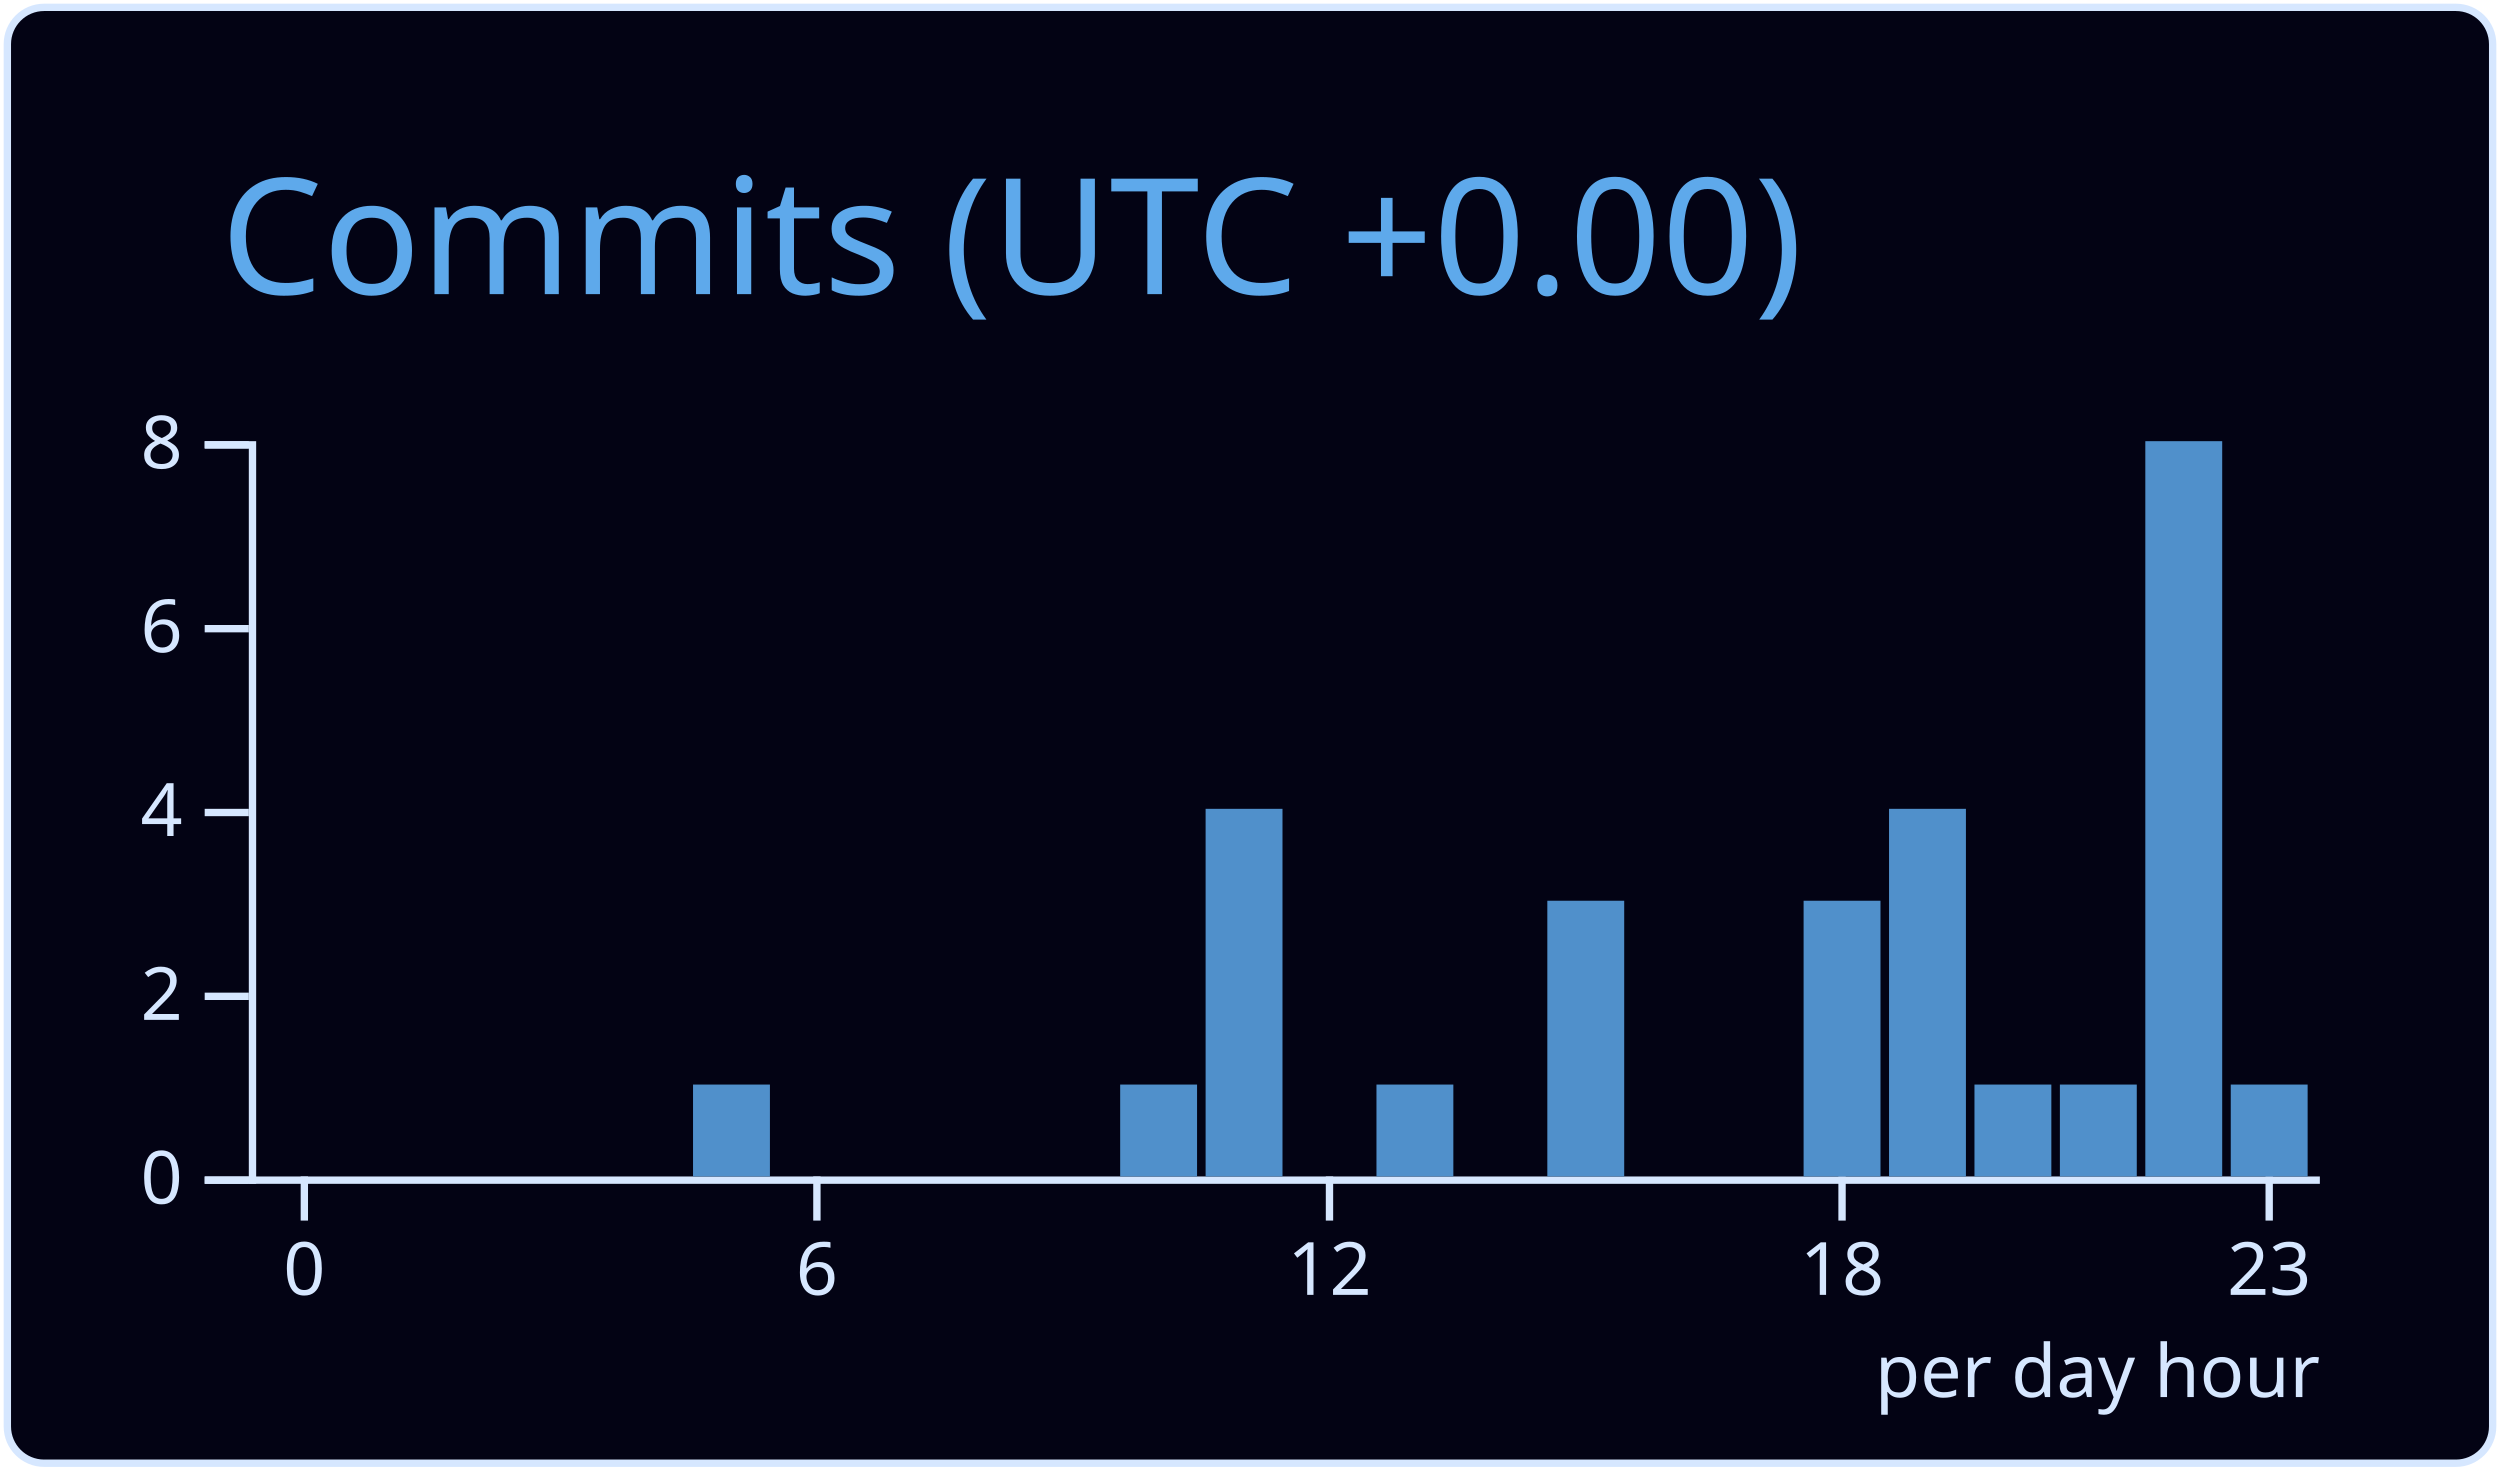
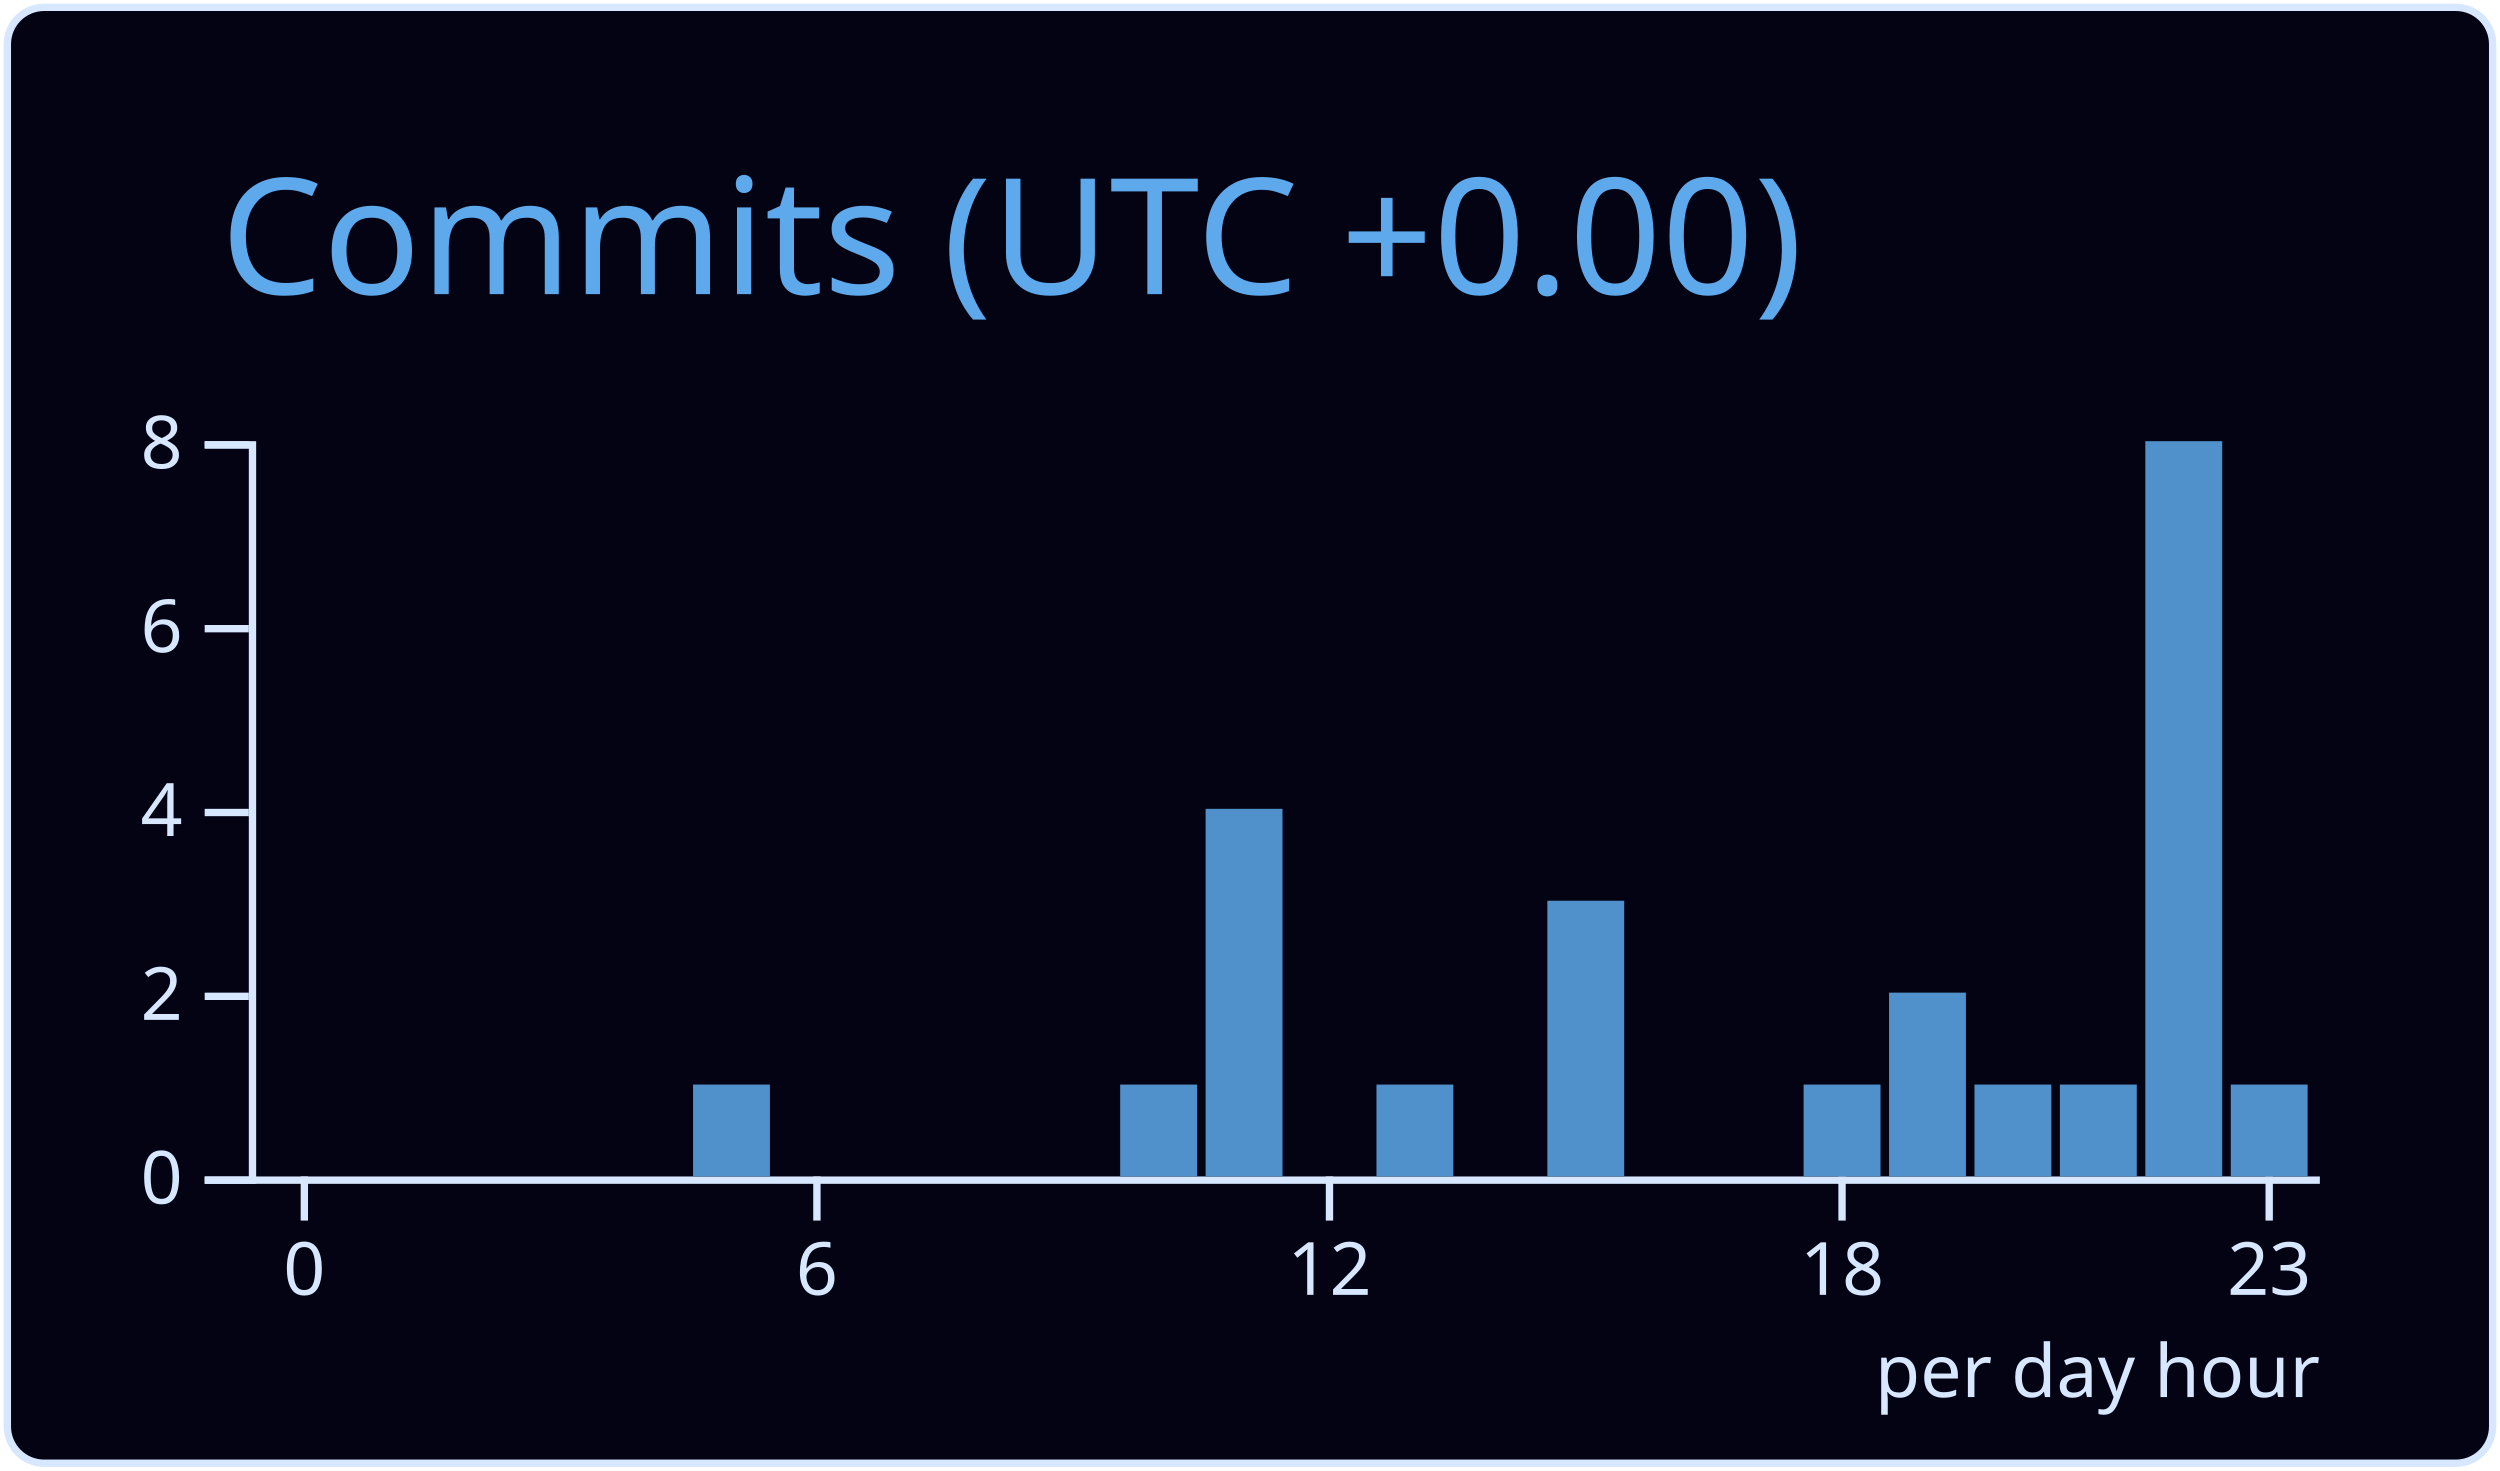
<svg xmlns="http://www.w3.org/2000/svg" width="340" height="200" viewBox="0 0 340 200">
  <style>* {
          font-family: 'Segoe UI', Ubuntu, "Helvetica Neue", Sans-Serif
        }</style>
  <g class="gpsc-root">
    <rect x="1" y="1" rx="5" ry="5" height="99%" width="99.412%" stroke="#d6e7ff" stroke-width="1" fill="#030314" stroke-opacity="1" />
    <text x="30" y="40" class="gpsc-item" style="--gpsc-i: 0; font-size: 22px; fill: #5ea9eb;">Commits (UTC +0.00)</text>
    <g transform="translate(0,40)">
      <g color="#5090cb" transform="translate(35,20)">
        <g color="#d6e7ff" transform="translate(0,100)" fill="none" font-size="10" font-family="sans-serif" text-anchor="middle">
          <path class="domain" stroke="currentColor" d="M-1.162,0.5H280.5" />
          <g class="tick" opacity="1" transform="translate(6.390041,0)">
            <line stroke="currentColor" y2="6" />
            <text fill="currentColor" y="9" dy="0.71em">0</text>
          </g>
          <g class="tick" opacity="1" transform="translate(76.09959,0)">
            <line stroke="currentColor" y2="6" />
            <text fill="currentColor" y="9" dy="0.71em">6</text>
          </g>
          <g class="tick" opacity="1" transform="translate(145.8091,0)">
            <line stroke="currentColor" y2="6" />
            <text fill="currentColor" y="9" dy="0.71em">12</text>
          </g>
          <g class="tick" opacity="1" transform="translate(215.5187,0)">
            <line stroke="currentColor" y2="6" />
            <text fill="currentColor" y="9" dy="0.71em">18</text>
          </g>
          <g class="tick" opacity="1" transform="translate(273.61,0)">
            <line stroke="currentColor" y2="6" />
            <text fill="currentColor" y="9" dy="0.71em">23</text>
          </g>
        </g>
        <g color="#d6e7ff" transform="translate(-1.161826,0)" fill="none" font-size="10" font-family="sans-serif" text-anchor="end">
          <path class="domain" stroke="currentColor" d="M-6,100.5H0.5V0.5H-6" />
          <g class="tick" opacity="1" transform="translate(0,100.5)">
            <line stroke="currentColor" x2="-6" />
            <text fill="currentColor" x="-9" dy="0.32em">0</text>
          </g>
          <g class="tick" opacity="1" transform="translate(0,75.5)">
            <line stroke="currentColor" x2="-6" />
            <text fill="currentColor" x="-9" dy="0.32em">2</text>
          </g>
          <g class="tick" opacity="1" transform="translate(0,50.5)">
            <line stroke="currentColor" x2="-6" />
            <text fill="currentColor" x="-9" dy="0.32em">4</text>
          </g>
          <g class="tick" opacity="1" transform="translate(0,25.5)">
            <line stroke="currentColor" x2="-6" />
            <text fill="currentColor" x="-9" dy="0.32em">6</text>
          </g>
          <g class="tick" opacity="1" transform="translate(0,0.5)">
            <line stroke="currentColor" x2="-6" />
            <text fill="currentColor" x="-9" dy="0.32em">8</text>
          </g>
        </g>
        <rect class="bar" style="--gpsc-i: 0;" fill="#5090cb" x="1.162" y="100" width="10.456" height="0" />
        <rect class="bar" style="--gpsc-i: 1;" fill="#5090cb" x="12.78" y="100" width="10.456" height="0" />
        <rect class="bar" style="--gpsc-i: 2;" fill="#5090cb" x="24.398" y="100" width="10.456" height="0" />
        <rect class="bar" style="--gpsc-i: 3;" fill="#5090cb" x="36.017" y="100" width="10.456" height="0" />
        <rect class="bar" style="--gpsc-i: 4;" fill="#5090cb" x="47.635" y="100" width="10.456" height="0" />
        <rect class="bar" style="--gpsc-i: 5;" fill="#5090cb" x="59.253" y="87.5" width="10.456" height="12.5" />
        <rect class="bar" style="--gpsc-i: 6;" fill="#5090cb" x="70.871" y="100" width="10.456" height="0" />
        <rect class="bar" style="--gpsc-i: 7;" fill="#5090cb" x="82.49" y="100" width="10.456" height="0" />
        <rect class="bar" style="--gpsc-i: 8;" fill="#5090cb" x="94.108" y="100" width="10.456" height="0" />
        <rect class="bar" style="--gpsc-i: 9;" fill="#5090cb" x="105.726" y="100" width="10.456" height="0" />
        <rect class="bar" style="--gpsc-i: 10;" fill="#5090cb" x="117.344" y="87.5" width="10.456" height="12.5" />
        <rect class="bar" style="--gpsc-i: 11;" fill="#5090cb" x="128.963" y="50" width="10.456" height="50" />
        <rect class="bar" style="--gpsc-i: 12;" fill="#5090cb" x="140.581" y="100" width="10.456" height="0" />
        <rect class="bar" style="--gpsc-i: 13;" fill="#5090cb" x="152.199" y="87.5" width="10.456" height="12.5" />
        <rect class="bar" style="--gpsc-i: 14;" fill="#5090cb" x="163.817" y="100" width="10.456" height="0" />
        <rect class="bar" style="--gpsc-i: 15;" fill="#5090cb" x="175.436" y="62.5" width="10.456" height="37.5" />
        <rect class="bar" style="--gpsc-i: 16;" fill="#5090cb" x="187.054" y="100" width="10.456" height="0" />
        <rect class="bar" style="--gpsc-i: 17;" fill="#5090cb" x="198.672" y="100" width="10.456" height="0" />
-         <rect class="bar" style="--gpsc-i: 18;" fill="#5090cb" x="210.29" y="62.5" width="10.456" height="37.5" />
-         <rect class="bar" style="--gpsc-i: 19;" fill="#5090cb" x="221.909" y="50" width="10.456" height="50" />
+         <rect class="bar" style="--gpsc-i: 18;" fill="#5090cb" x="210.29" y="87.5" width="10.456" height="12.5" />
+         <rect class="bar" style="--gpsc-i: 19;" fill="#5090cb" x="221.909" y="75" width="10.456" height="25" />
        <rect class="bar" style="--gpsc-i: 20;" fill="#5090cb" x="233.527" y="87.5" width="10.456" height="12.5" />
        <rect class="bar" style="--gpsc-i: 21;" fill="#5090cb" x="245.145" y="87.5" width="10.456" height="12.5" />
        <rect class="bar" style="--gpsc-i: 22;" fill="#5090cb" x="256.763" y="0" width="10.456" height="100" />
        <rect class="bar" style="--gpsc-i: 23;" fill="#5090cb" x="268.382" y="87.5" width="10.456" height="12.5" />
        <g>
          <text y="130" x="220" style="fill: #d6e7ff; font-size: 10px;">per day hour</text>
        </g>
      </g>
    </g>
  </g>
</svg>
